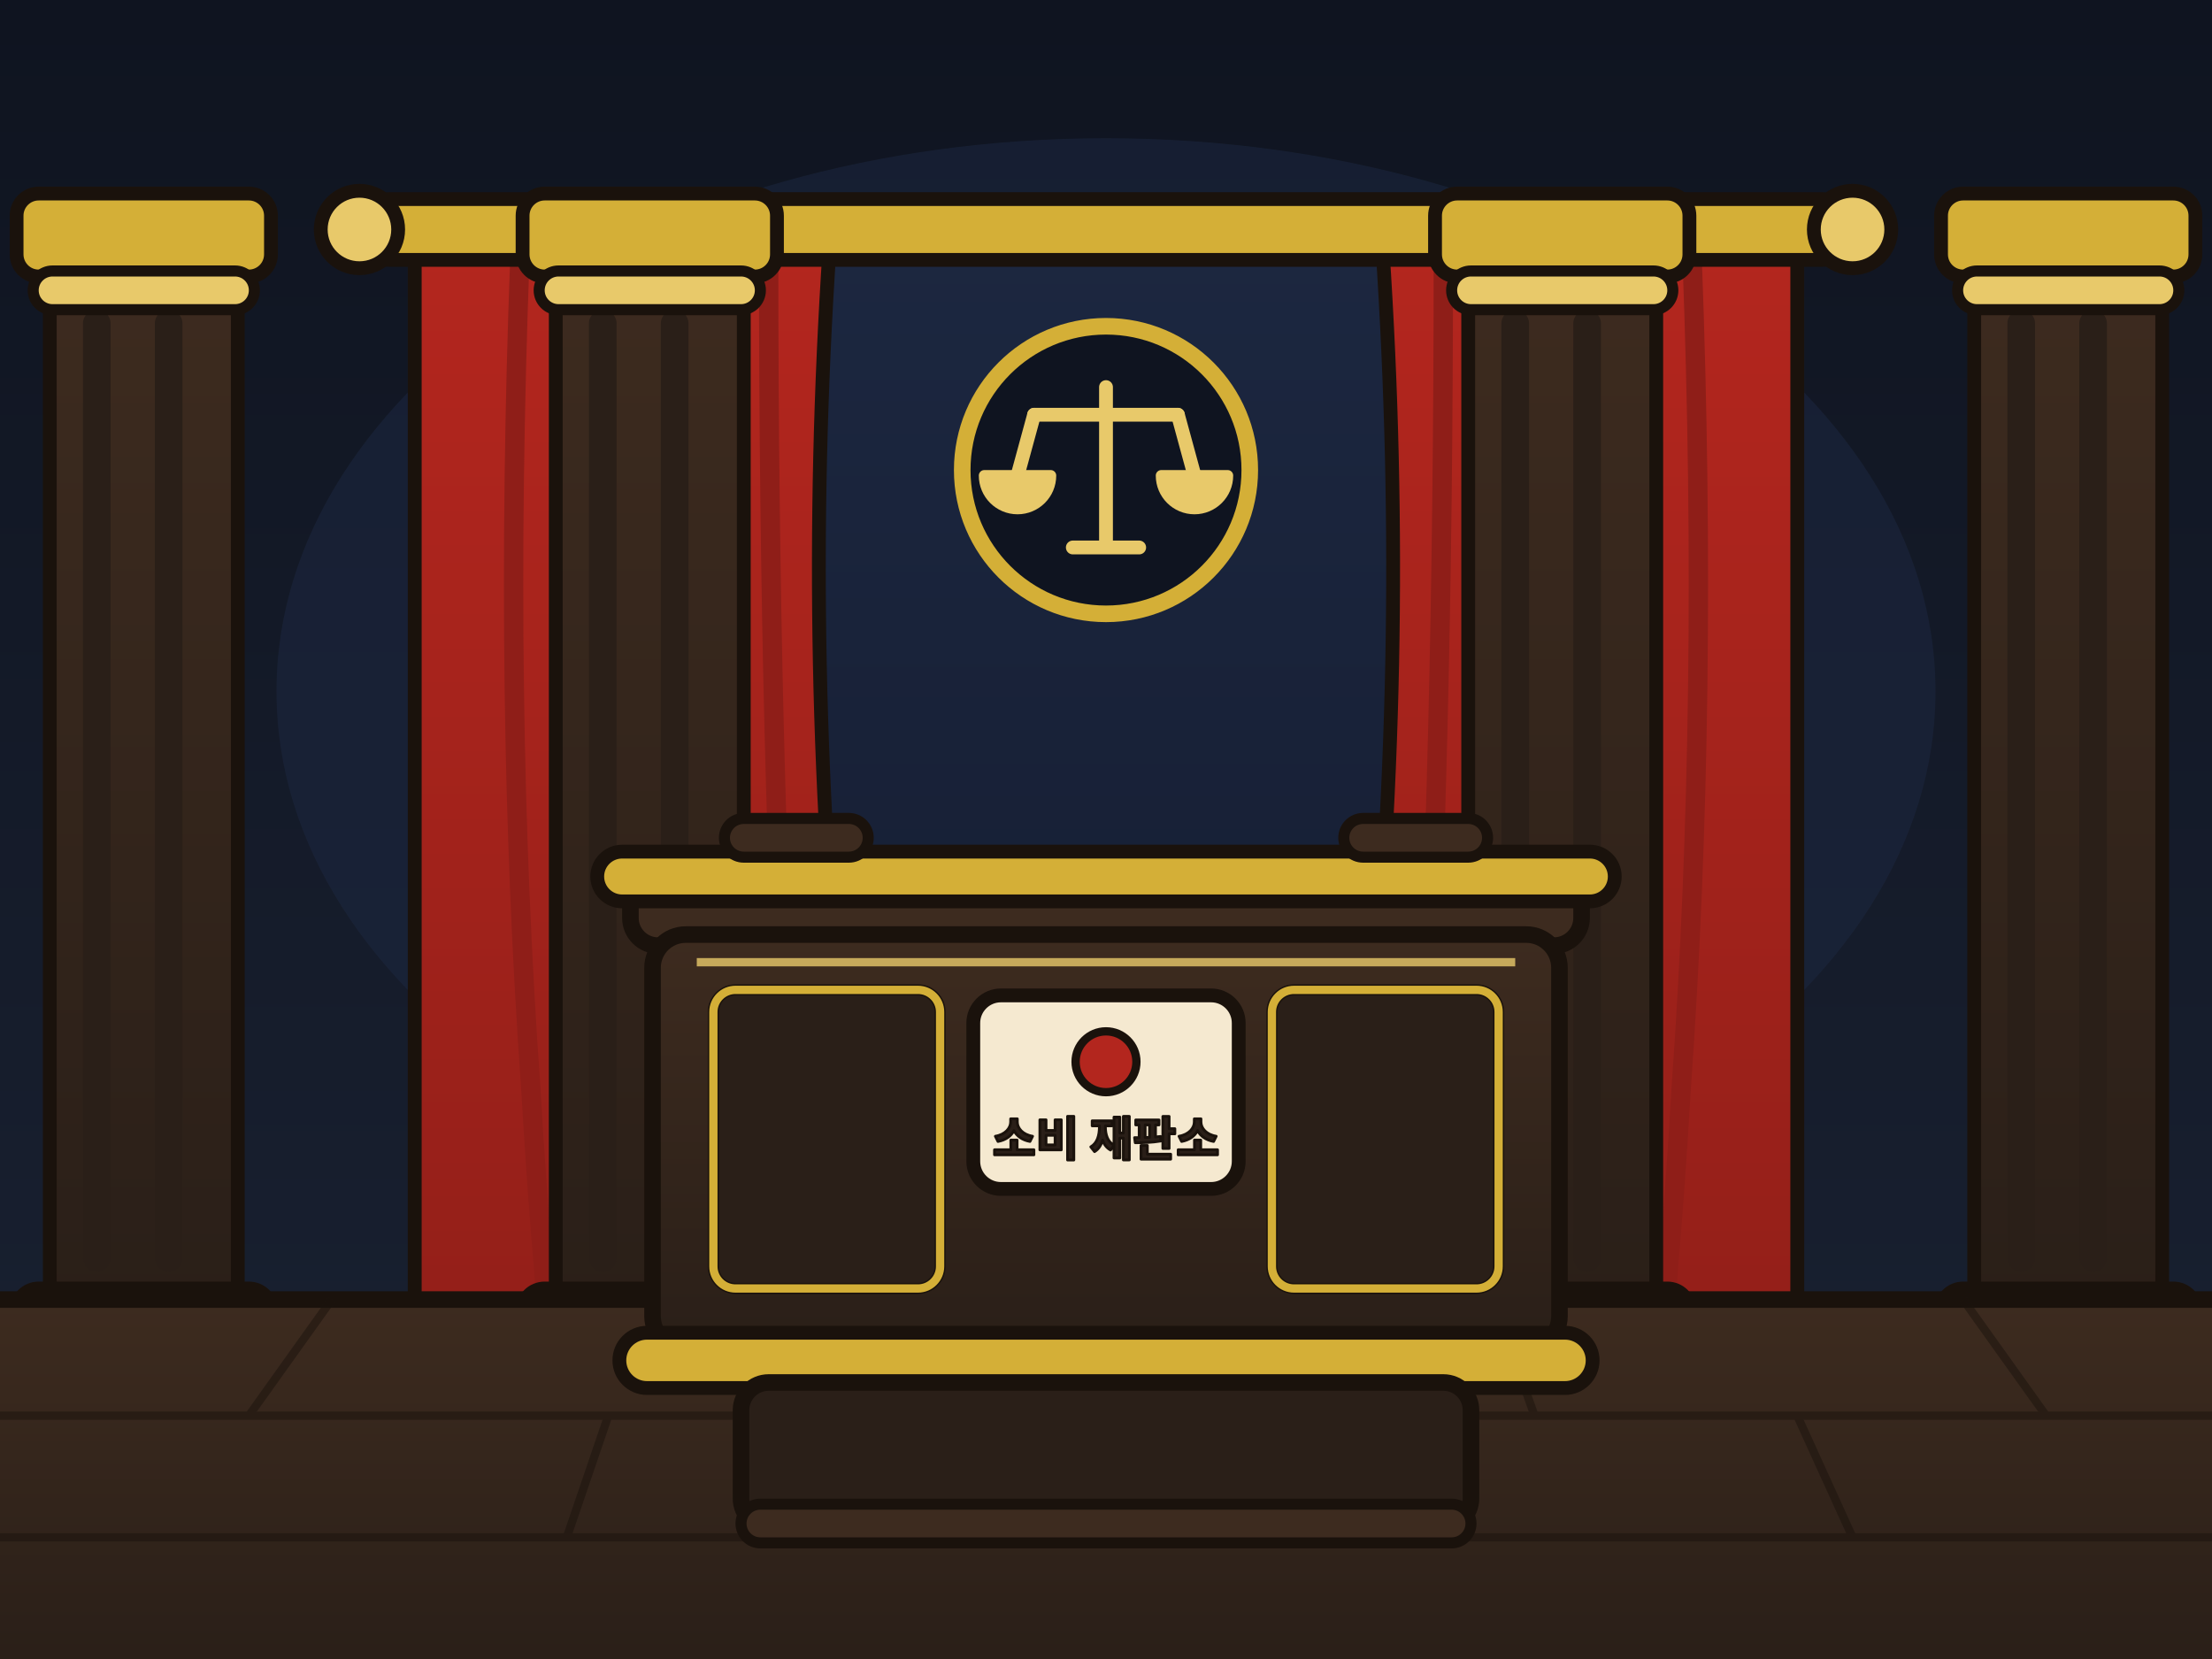
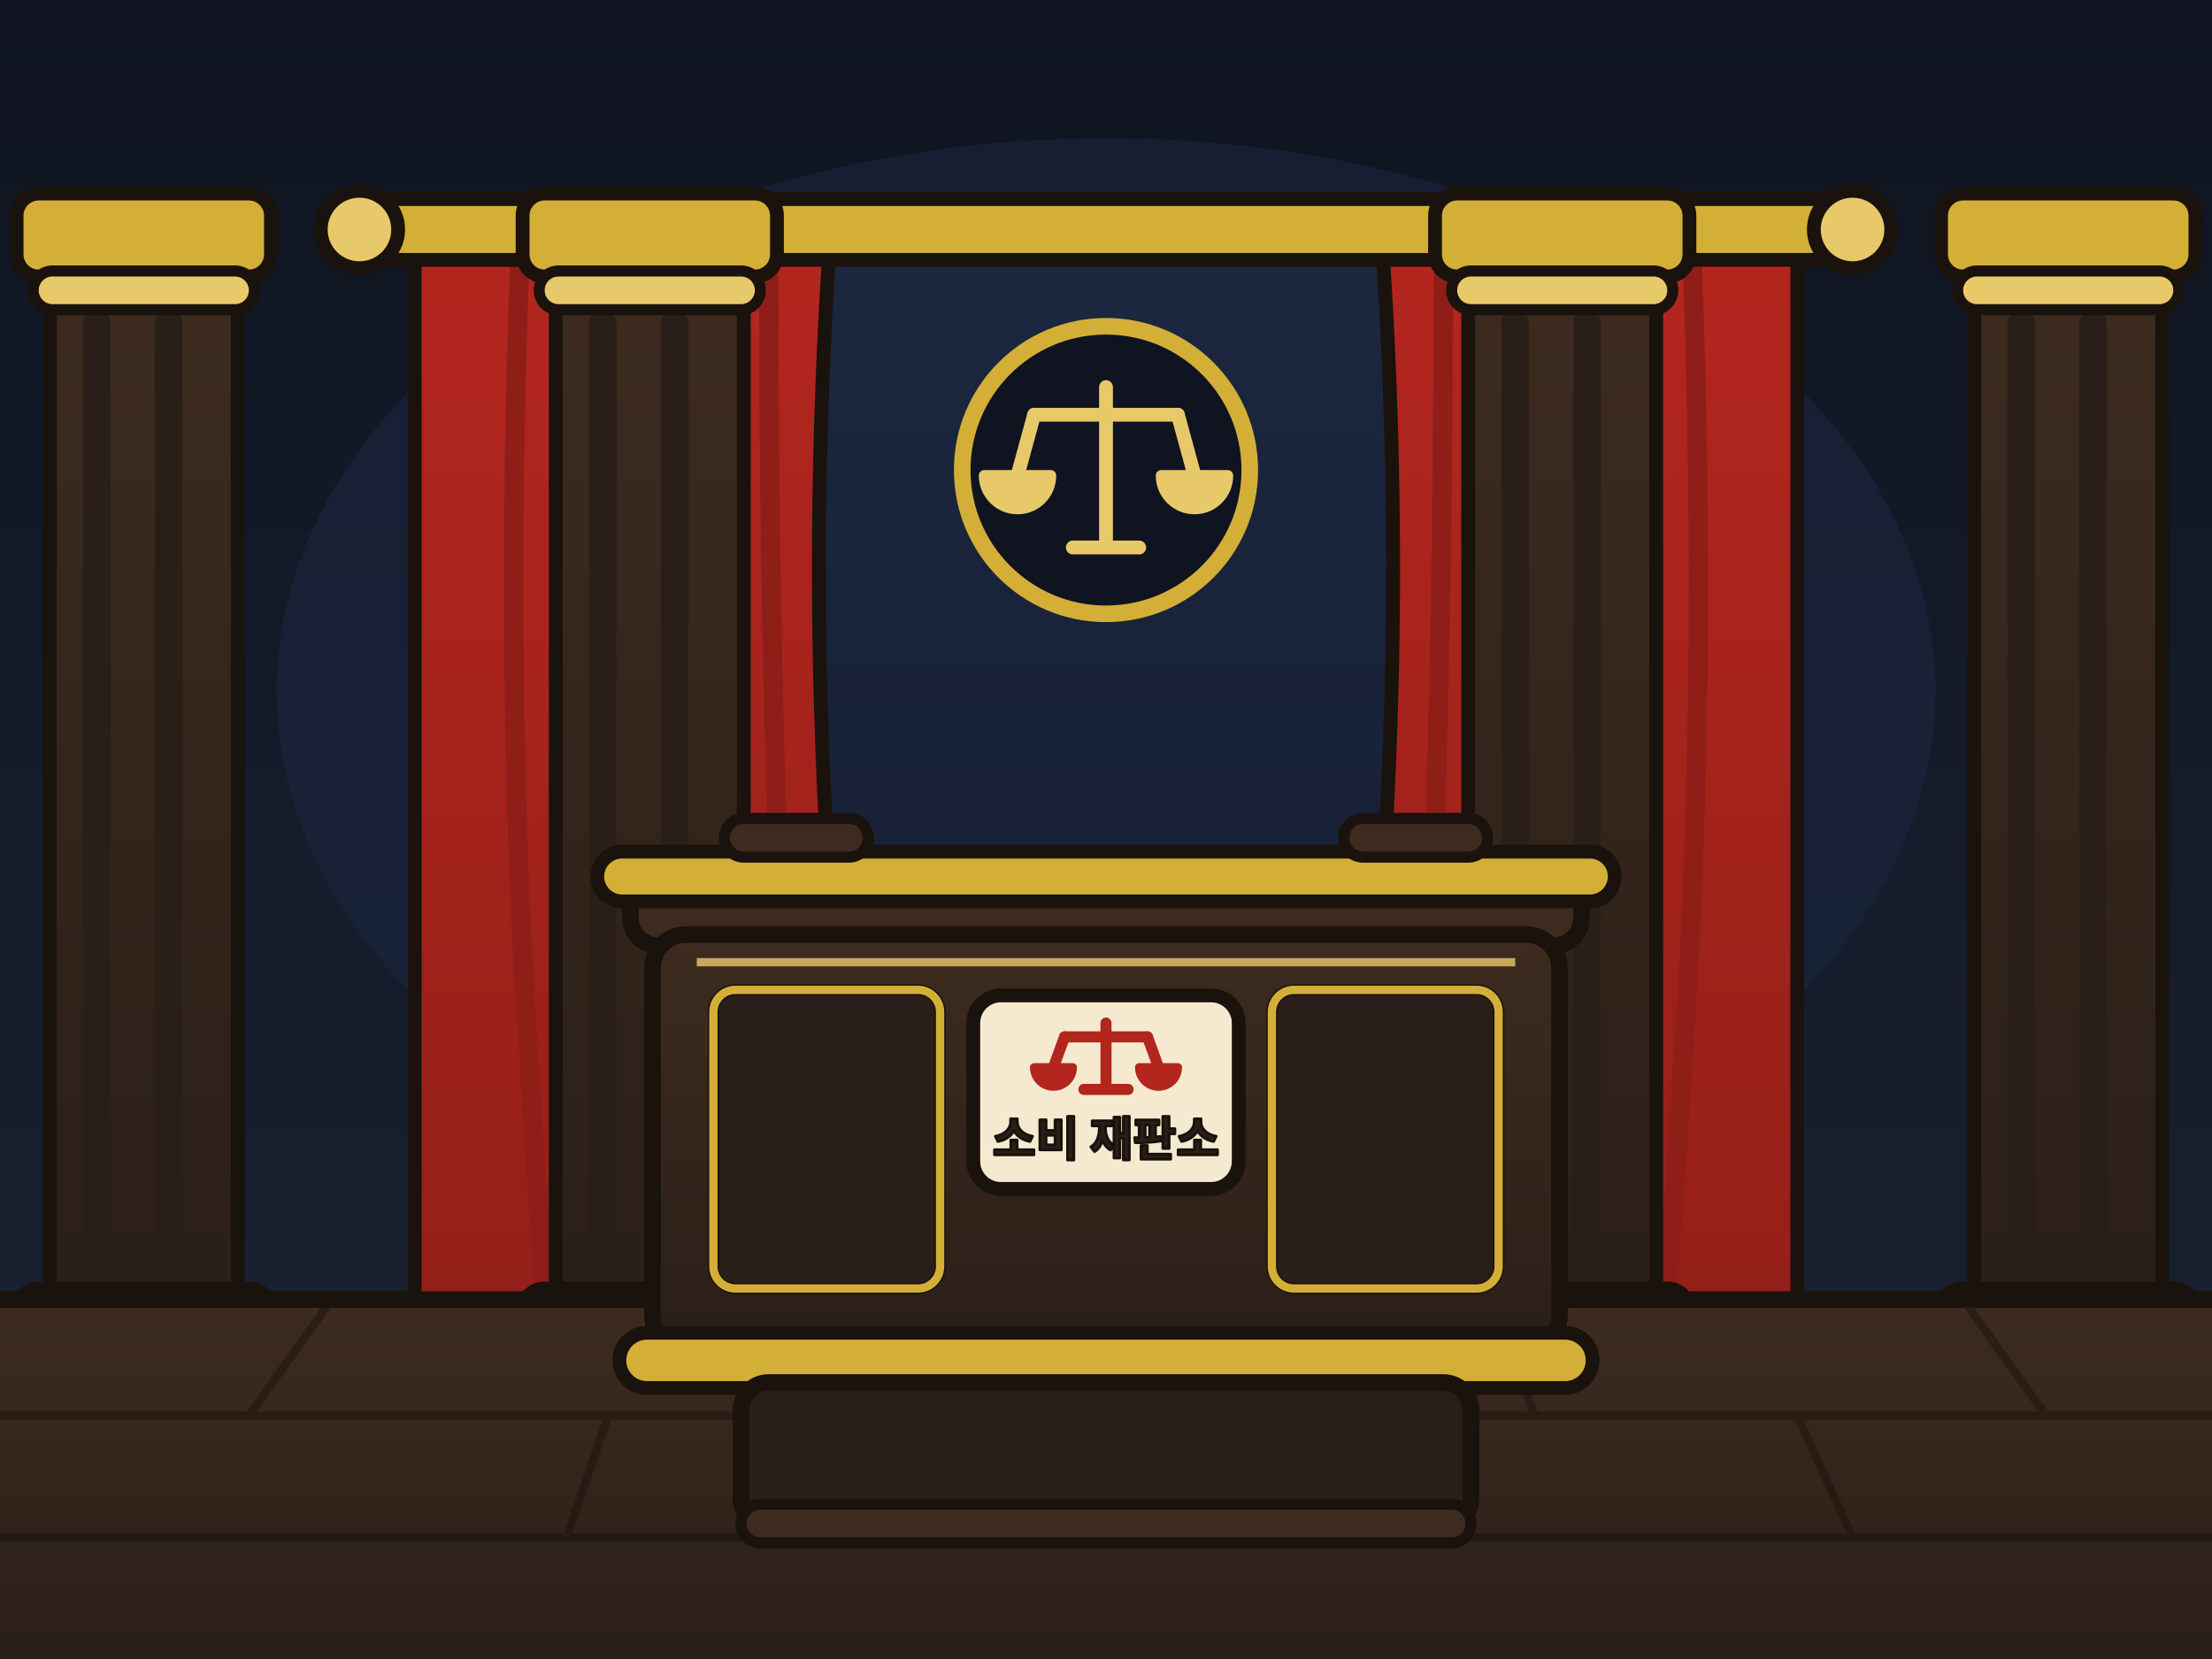
<svg xmlns="http://www.w3.org/2000/svg" viewBox="0 0 800 600" role="img" aria-label="소비 재판소 법정 배경 A안">
  <defs>
    <linearGradient id="wallGrad" x1="0" y1="0" x2="0" y2="1">
      <stop offset="0" stop-color="#0f1420" />
      <stop offset="1" stop-color="#1a2233" />
    </linearGradient>
    <linearGradient id="curtainRed" x1="0" y1="0" x2="0" y2="1">
      <stop offset="0" stop-color="#b3261e" />
      <stop offset="1" stop-color="#8f1e18" />
    </linearGradient>
    <linearGradient id="curtainNavy" x1="0" y1="0" x2="0" y2="1">
      <stop offset="0" stop-color="#1c2740" />
      <stop offset="1" stop-color="#141c30" />
    </linearGradient>
    <linearGradient id="woodFront" x1="0" y1="0" x2="0" y2="1">
      <stop offset="0" stop-color="#3d2b1f" />
      <stop offset="1" stop-color="#2a1f18" />
    </linearGradient>
    <linearGradient id="floorGrad" x1="0" y1="0" x2="0" y2="1">
      <stop offset="0" stop-color="#3d2b1f" />
      <stop offset="1" stop-color="#2a1f18" />
    </linearGradient>
    <g id="curtainPanel">
      <path d="M0,0 h150 q-10,150 6,300 q8,80 24,150 L0,450 Z" fill="url(#curtainRed)" stroke="#1a120c" stroke-width="5" stroke-linejoin="round" />
      <path d="M38,4 q-6,160 4,300 q4,70 12,138" fill="none" stroke="#8f1e18" stroke-width="7" stroke-linecap="round" />
      <path d="M86,4 q-4,170 4,310 q3,60 10,128" fill="none" stroke="#8f1e18" stroke-width="7" stroke-linecap="round" />
      <path d="M128,4 q0,180 8,320 q3,55 12,118" fill="none" stroke="#8f1e18" stroke-width="7" stroke-linecap="round" />
      <path d="M96,330 q40,26 80,20 l-6,34 q-44,8 -86,-24 Z" fill="#d4af37" stroke="#1a120c" stroke-width="5" stroke-linejoin="round" />
    </g>
    <g id="column">
      <rect x="-34" y="96" width="68" height="380" rx="8" fill="url(#woodFront)" stroke="#1a120c" stroke-width="5" />
      <rect x="-22" y="112" width="10" height="348" rx="5" fill="#2a1f18" stroke="none" />
      <rect x="4" y="112" width="10" height="348" rx="5" fill="#2a1f18" stroke="none" />
      <rect x="-46" y="70" width="92" height="30" rx="8" fill="#d4af37" stroke="#1a120c" stroke-width="5" />
      <rect x="-40" y="98" width="80" height="14" rx="7" fill="#e8c96a" stroke="#1a120c" stroke-width="4" />
      <rect x="-46" y="466" width="92" height="26" rx="8" fill="#d4af37" stroke="#1a120c" stroke-width="5" />
    </g>
  </defs>
  <rect x="0" y="0" width="800" height="600" fill="url(#wallGrad)" />
  <ellipse cx="400" cy="250" rx="300" ry="200" fill="#1c2740" opacity="0.55" />
  <rect x="150" y="86" width="500" height="380" fill="url(#curtainNavy)" stroke="#1a120c" stroke-width="5" />
  <use href="#curtainPanel" x="150" y="90" />
  <use href="#curtainPanel" x="-150" y="90" transform="scale(-1,1) translate(-500,0)" />
  <rect x="130" y="72" width="540" height="22" rx="11" fill="#d4af37" stroke="#1a120c" stroke-width="5" />
  <circle cx="130" cy="83" r="14" fill="#e8c96a" stroke="#1a120c" stroke-width="5" />
  <circle cx="670" cy="83" r="14" fill="#e8c96a" stroke="#1a120c" stroke-width="5" />
  <g stroke="#1a120c" stroke-width="4" stroke-linejoin="round">
    <circle cx="400" cy="170" r="52" fill="#0f1420" />
    <circle cx="400" cy="170" r="52" fill="none" stroke="#d4af37" stroke-width="6" />
    <g stroke="#e8c96a" stroke-width="5" fill="none" stroke-linecap="round">
      <line x1="400" y1="140" x2="400" y2="196" />
      <line x1="374" y1="150" x2="426" y2="150" />
      <line x1="374" y1="150" x2="368" y2="172" />
      <line x1="426" y1="150" x2="432" y2="172" />
      <path d="M356,172 h24 a12,12 0 0 1 -24,0 Z" fill="#e8c96a" stroke-width="4" />
      <path d="M420,172 h24 a12,12 0 0 1 -24,0 Z" fill="#e8c96a" stroke-width="4" />
      <line x1="388" y1="198" x2="412" y2="198" />
    </g>
  </g>
  <use href="#column" x="235" y="0" />
  <use href="#column" x="565" y="0" />
  <use href="#column" x="52" y="0" />
  <use href="#column" x="748" y="0" />
  <rect x="0" y="470" width="800" height="130" fill="url(#floorGrad)" />
  <line x1="0" y1="470" x2="800" y2="470" stroke="#1a120c" stroke-width="6" />
  <g stroke="#1a120c" stroke-width="3" opacity="0.5">
    <line x1="0" y1="512" x2="800" y2="512" />
    <line x1="0" y1="556" x2="800" y2="556" />
    <line x1="120" y1="470" x2="90" y2="512" />
    <line x1="330" y1="470" x2="315" y2="512" />
    <line x1="540" y1="470" x2="555" y2="512" />
    <line x1="710" y1="470" x2="740" y2="512" />
    <line x1="220" y1="512" x2="205" y2="556" />
    <line x1="470" y1="512" x2="485" y2="556" />
    <line x1="650" y1="512" x2="670" y2="556" />
  </g>
  <g stroke="#1a120c" stroke-linejoin="round">
    <rect x="228" y="316" width="344" height="26" rx="10" fill="#3d2b1f" stroke-width="6" />
    <rect x="216" y="308" width="368" height="18" rx="9" fill="#d4af37" stroke-width="5" />
    <rect x="236" y="338" width="328" height="150" rx="12" fill="url(#woodFront)" stroke-width="6" />
    <rect x="258" y="358" width="82" height="108" rx="8" fill="#2a1f18" stroke-width="4" />
    <rect x="460" y="358" width="82" height="108" rx="8" fill="#2a1f18" stroke-width="4" />
    <rect x="258" y="358" width="82" height="108" rx="8" fill="none" stroke="#d4af37" stroke-width="3" />
    <rect x="460" y="358" width="82" height="108" rx="8" fill="none" stroke="#d4af37" stroke-width="3" />
    <rect x="352" y="360" width="96" height="70" rx="10" fill="#f5e9d0" stroke-width="5" />
-     <circle cx="400" cy="384" r="11" fill="#b3261e" stroke-width="3" />
+     <g stroke="#b3261e" stroke-width="4" fill="none" stroke-linecap="round">
+       <line x1="400" y1="370" x2="400" y2="392" />
+       <line x1="385" y1="375" x2="415" y2="375" />
+       <line x1="385" y1="375" x2="381" y2="386" />
+       <line x1="415" y1="375" x2="419" y2="386" />
+       <path d="M374,386 h14 a7,7 0 0 1 -14,0 Z" fill="#b3261e" stroke-width="3" />
+       <path d="M412,386 h14 a7,7 0 0 1 -14,0 Z" fill="#b3261e" stroke-width="3" />
+       <line x1="392" y1="394" x2="408" y2="394" />
+     </g>
    <text x="400" y="418" text-anchor="middle" font-family="sans-serif" font-size="17" font-weight="700" fill="#2a1f18">소비 재판소</text>
    <rect x="224" y="482" width="352" height="20" rx="10" fill="#d4af37" stroke-width="5" />
    <rect x="268" y="500" width="264" height="52" rx="10" fill="#2a1f18" stroke-width="6" />
    <rect x="268" y="544" width="264" height="14" rx="7" fill="#3d2b1f" stroke-width="4" />
  </g>
  <line x1="252" y1="348" x2="548" y2="348" stroke="#e8c96a" stroke-width="3" opacity="0.8" />
  <g stroke="#1a120c" stroke-width="4" stroke-linejoin="round">
    <rect x="262" y="296" width="52" height="14" rx="7" fill="#3d2b1f" />
    <rect x="486" y="296" width="52" height="14" rx="7" fill="#3d2b1f" />
  </g>
</svg>
